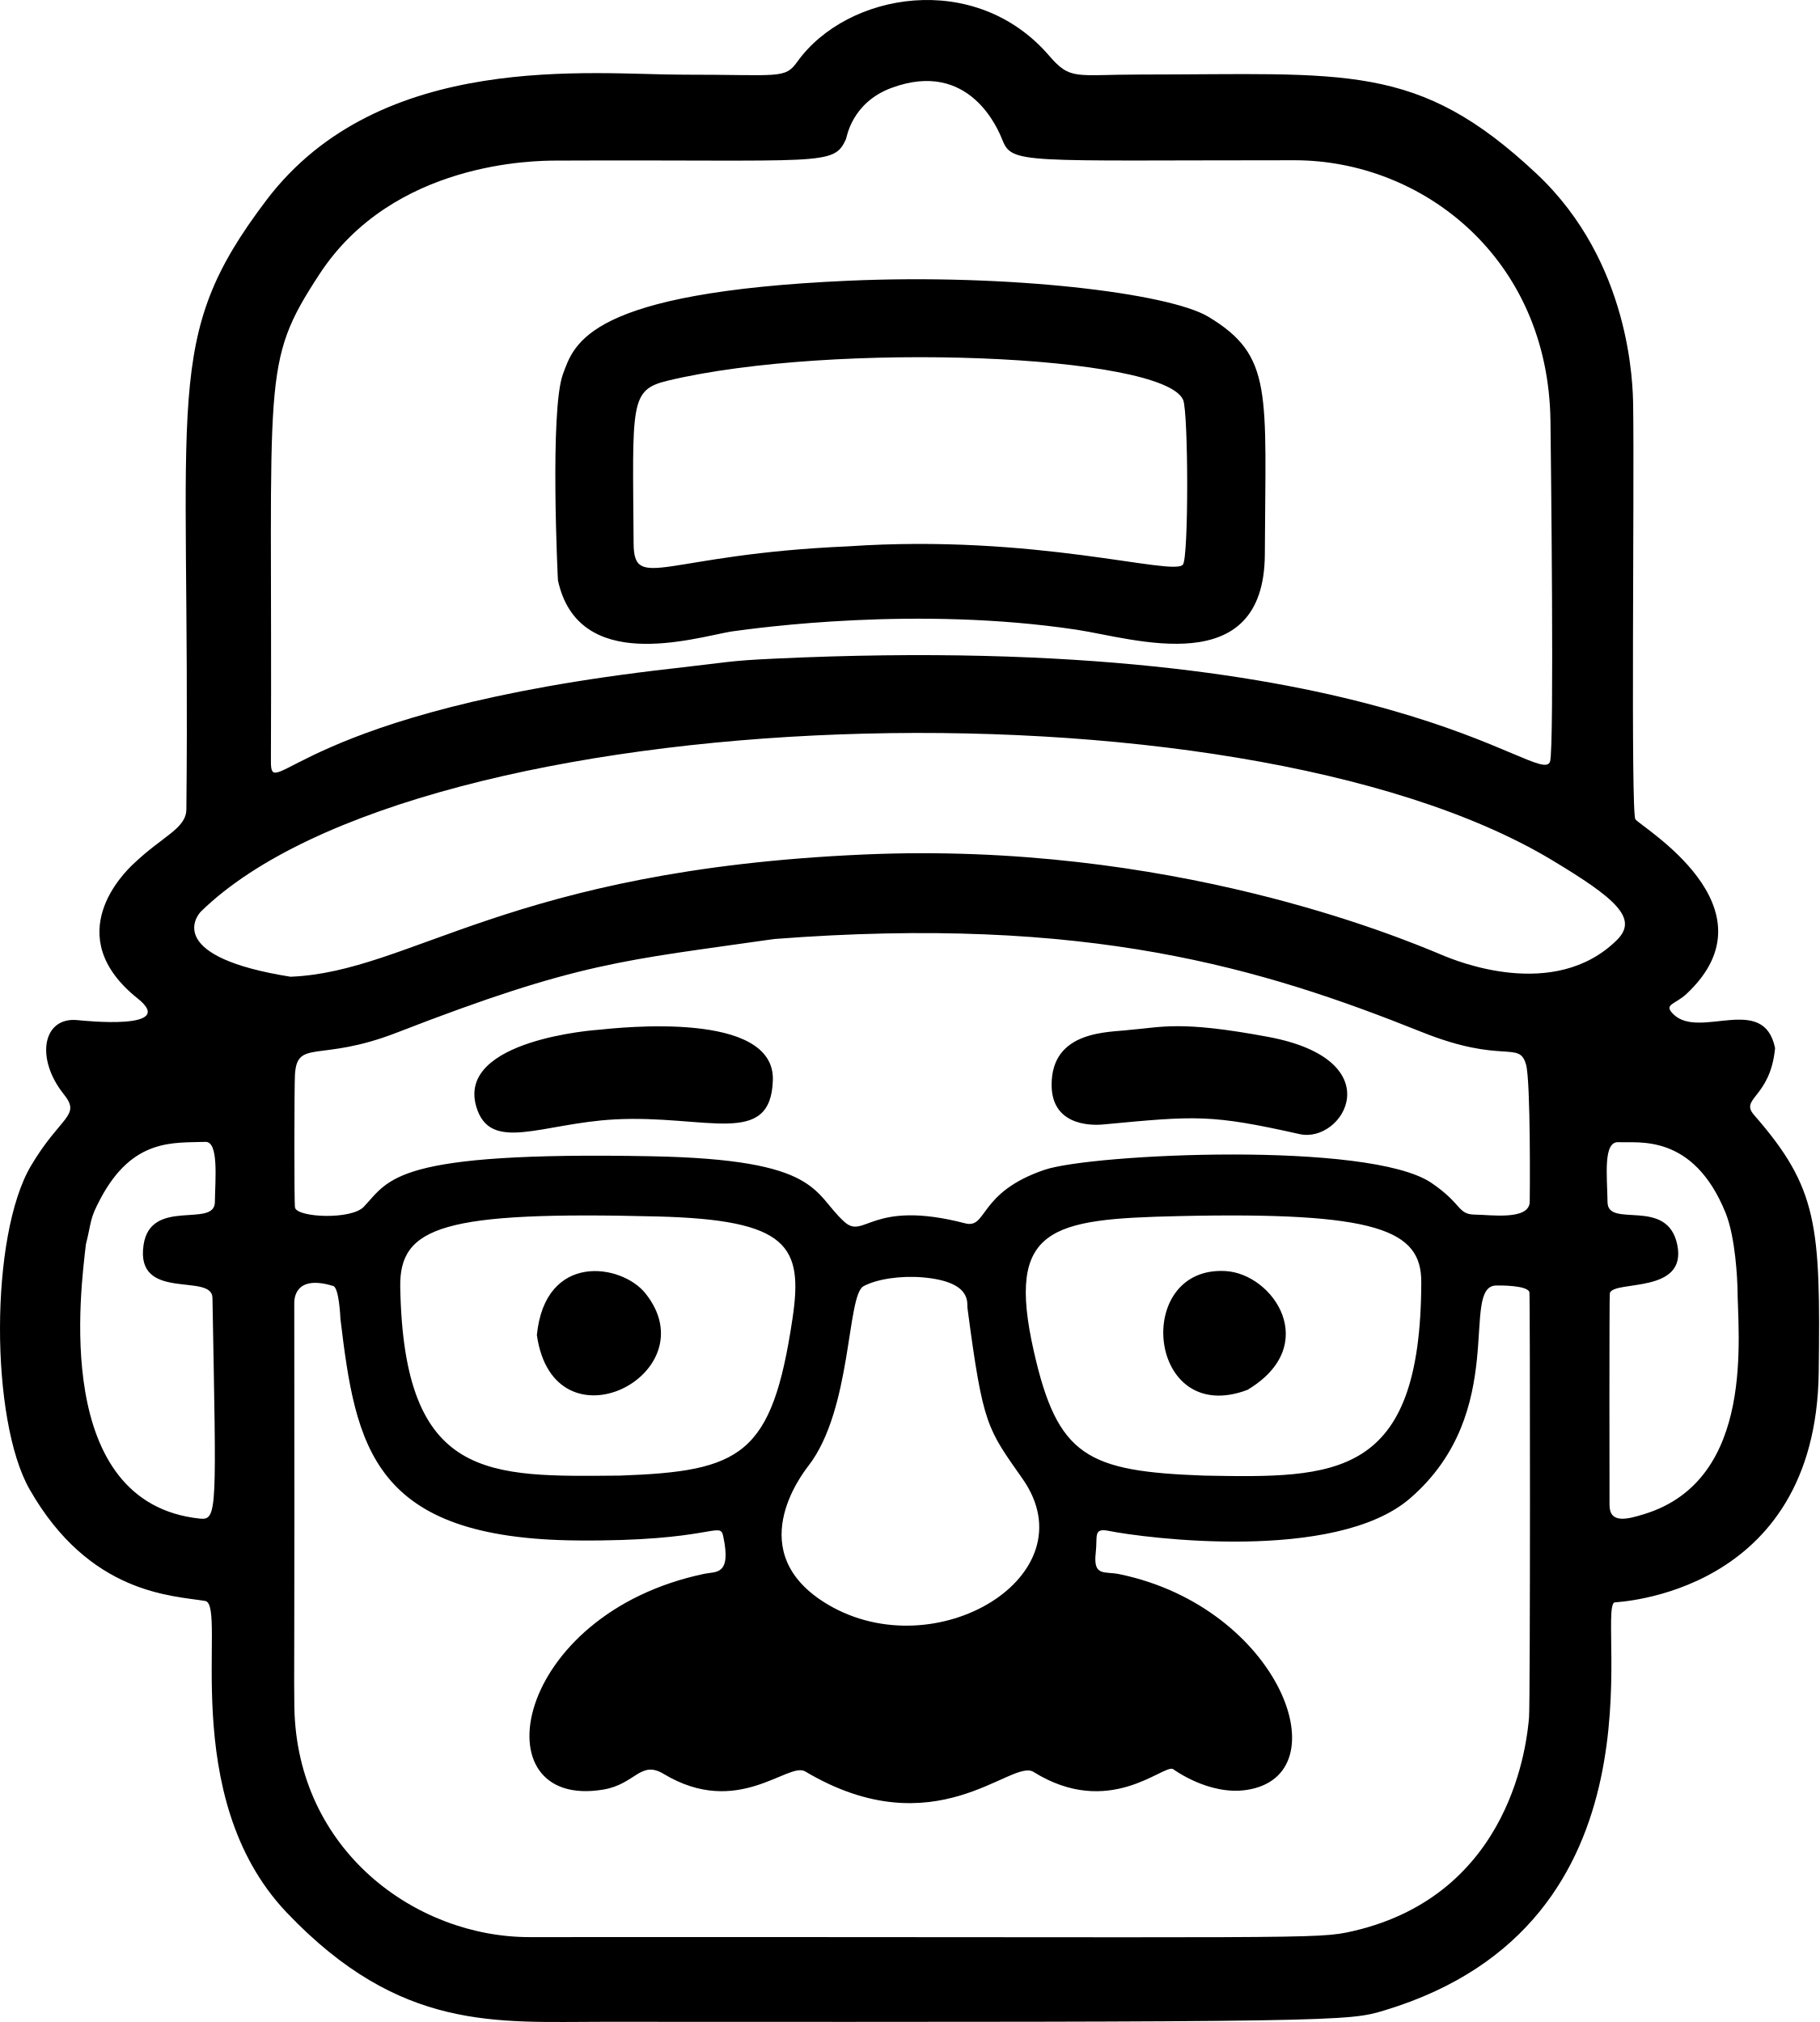
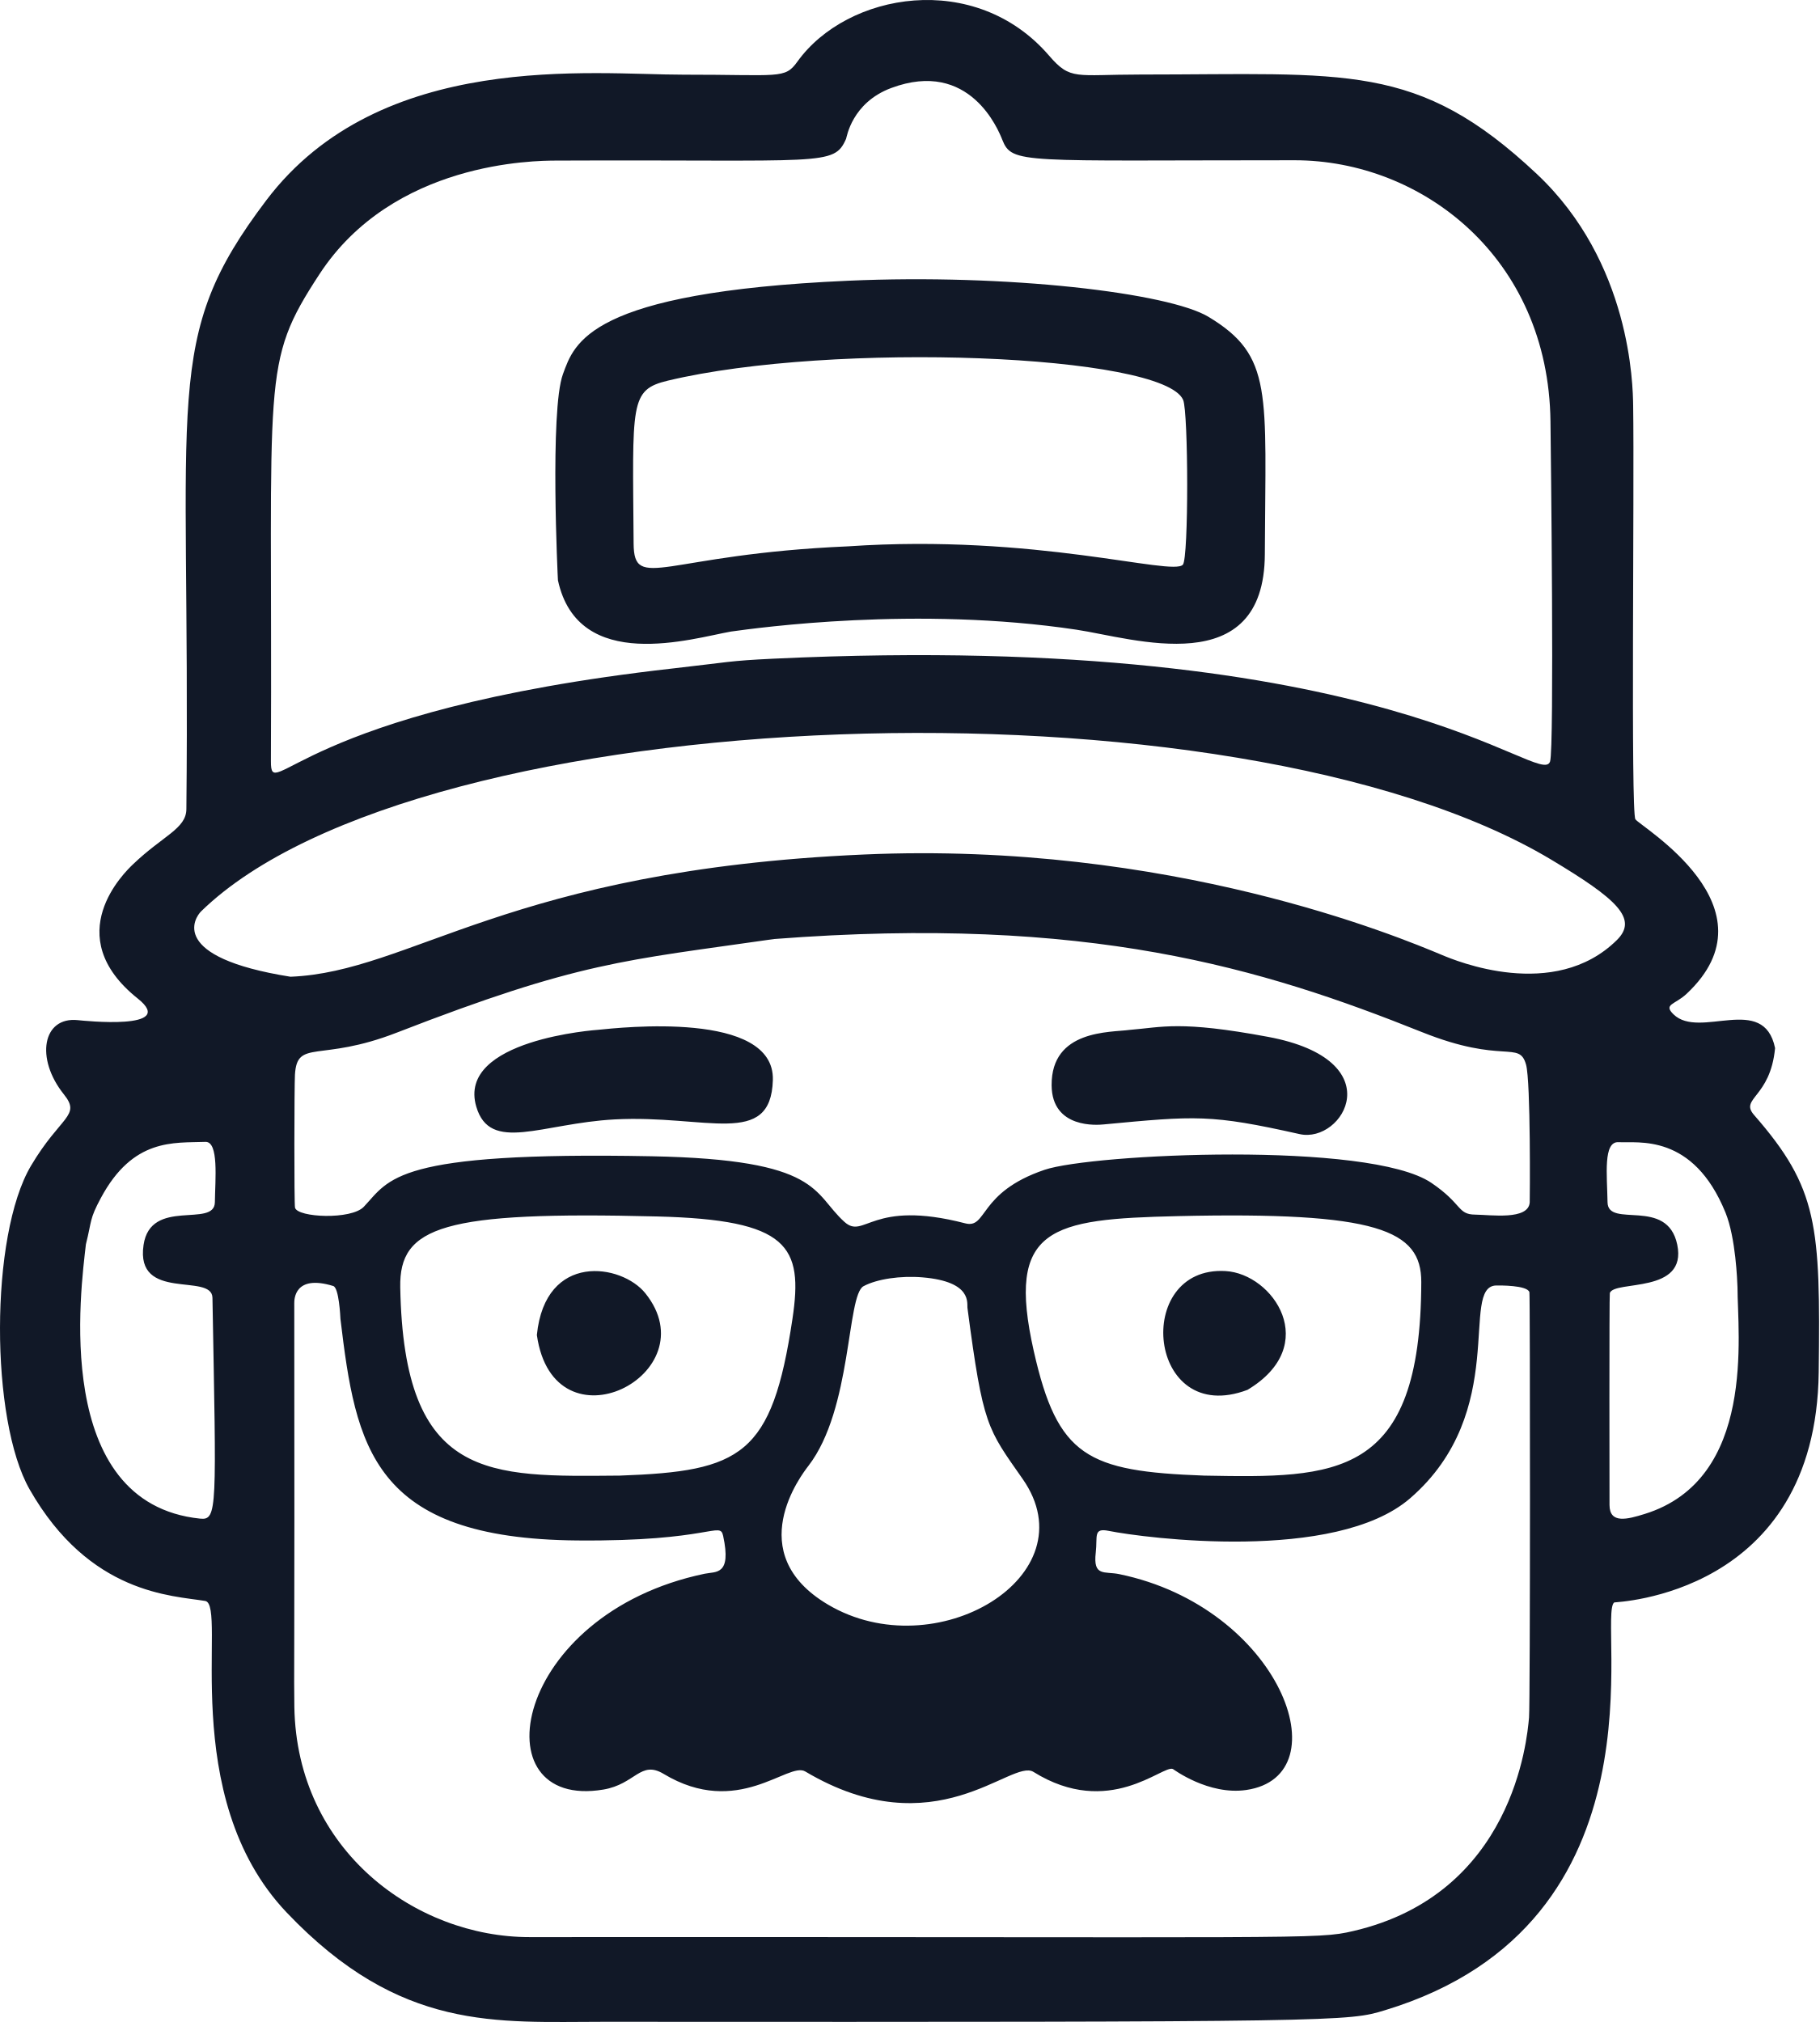
- <svg xmlns="http://www.w3.org/2000/svg" width="100%" height="100%" viewBox="0 0 450 500" version="1.1" xml:space="preserve" style="fill-rule:evenodd;clip-rule:evenodd;stroke-linejoin:round;stroke-miterlimit:2;">
+ <svg xmlns="http://www.w3.org/2000/svg" width="100%" height="100%" viewBox="0 0 450 500" version="1.1" xml:space="preserve" style="fill:#111827;fill-rule:evenodd;clip-rule:evenodd;stroke-linejoin:round;stroke-miterlimit:2;">
  <g transform="matrix(1,0,0,1,-175.1139,-150)">
    <g transform="matrix(0.912717,0,0,0.912717,34.91328,34.91328)">
      <path d="M634.472,410.048C633.194,423.561 624.785,423.601 628.78,428.174C646.132,448.038 646.779,458.055 646.293,497.875C645.552,558.489 591.084,560.108 590.905,560.234C586.101,563.62 606.699,647.107 528.798,670.715C518.81,673.742 518.689,673.966 317.173,673.852C288.183,673.836 262.101,676.646 231.288,644.263C201.249,612.693 215.322,560.863 209.2,559.837C200.333,558.351 177.9,558.124 161.625,529.596C150.953,510.889 150.789,460.827 162.015,441.91C170.043,428.382 175.637,428.48 170.919,422.592C163.077,412.804 165.177,401.467 174.702,402.478C176.074,402.623 201.886,405.362 190.934,396.63C169.513,379.551 187.511,362.296 189.612,360.282C197.761,352.469 204.041,350.63 204.096,345.324C205.269,231.844 197.314,217.924 225.761,180.339C256.682,139.485 314.236,146.347 338.762,146.324C364.861,146.3 366.172,147.597 369.612,142.801C383.096,124.009 417.792,117.933 437.798,141.164C443.656,147.966 444.902,146.285 462.547,146.285C518.499,146.283 537.541,142.796 569.897,173.198C595.434,197.192 595.942,230.486 596.024,235.922C596.374,258.892 595.357,346.112 596.631,348.057C597.913,350.012 635.502,371.922 610.489,395.357C607.343,398.304 604.106,398.132 606.963,400.91C614.055,407.809 631.394,395.092 634.472,410.048ZM363.291,380.502C322.605,386.357 310.708,386.591 261.081,405.867C240.208,413.975 234.097,407.472 233.508,417.261C233.33,420.233 233.267,452.344 233.531,453.304C234.266,455.97 248.781,456.614 252.166,453.039C259.222,445.588 260.23,438.019 330.114,439.355C376.21,440.237 373.686,449.323 382.352,457.126C387.802,462.032 389.545,450.903 415.061,457.523C421.138,459.1 418.505,449.153 436.585,443.023C449.38,438.686 524.517,435.132 541.364,446.563C549.823,452.302 548.375,455.115 553.216,455.166C557.463,455.212 567.657,456.745 568.005,451.848C568.044,451.306 568.306,419.165 567.012,414.532C565.151,407.869 560.845,414.536 538.844,405.731C495.536,388.398 448.378,373.942 363.291,380.502ZM315.654,405.094C321.469,404.519 363.531,399.785 362.974,418.716C362.429,437.219 344.921,428.032 320.079,429.374C300.35,430.439 286.354,438.594 282.628,425.908C277.272,407.669 315.58,405.105 315.654,405.094ZM459.605,405.119C468.531,404.395 473.162,402.539 497.129,407.007C530.975,413.317 517.457,435.991 505.682,433.355C481.51,427.944 477.64,428.369 452.529,430.734C451.127,430.866 438.563,432.049 438.489,420.12C438.396,405.02 454.336,405.84 459.605,405.119ZM232.295,390.717C265.079,389.41 291.377,361.821 387.671,357.599C470.524,353.966 532.571,379.938 544.304,384.849C547.807,386.315 574.618,397.538 591.601,380.794C597.464,375.014 591.67,369.681 573.799,358.98C488.065,307.643 267.424,315.208 208.107,372.982C206.388,374.656 199.057,385.433 232.295,390.717ZM245.834,483.437C245.799,482.707 245.435,474.985 243.888,474.509C233.316,471.255 233.324,478.234 233.325,479.158C233.439,579.89 233.198,579.807 233.348,588.558C234.014,627.589 266.396,650.924 297.023,650.908C510.026,650.796 510.081,651.609 520.181,649.268C563.515,639.223 567.281,597.417 567.818,591.448C568.162,587.636 568.121,476.903 567.921,476.189C567.38,474.252 559.694,474.355 558.963,474.365C548.853,474.501 562.8,508.468 535.622,532.009C515.356,549.562 463.517,542.777 453.944,540.846C449.69,539.989 450.96,542.328 450.446,546.73C449.675,553.343 452.809,551.744 456.791,552.565C500.35,561.541 517.412,607.223 491.233,611.046C480.981,612.544 471.48,605.426 471.342,605.365C468.616,604.163 454.046,618.911 433.568,606.146C427.602,602.427 407.043,627.023 371.742,606.027C367.132,603.284 353.522,618.805 333.39,606.691C327.096,602.903 325.756,609.476 317.038,610.937C283.172,616.611 292.284,563.356 344.498,552.46C347.542,551.825 351.836,552.981 349.506,542.204C348.616,538.086 346.371,543.759 309.985,543.445C254.397,542.967 249.996,518.101 245.834,483.437ZM415.702,480.546C415.462,479.341 417.237,473.322 403.518,472.164C397.625,471.666 391.168,472.594 387.529,474.563C382.954,477.039 384.461,507.859 372.618,523.216C370.764,525.62 354.382,546.862 377.871,560.801C407.085,578.138 448.96,553.012 430.661,526.81C421.047,513.046 419.928,512.596 415.702,480.546ZM176.878,463.212C175.543,475.045 167.456,533.337 207.81,537.531C212.579,538.027 212.191,534.937 211.161,477.69C211.037,470.812 190.213,478.914 192.496,463.395C194.397,450.469 211.732,458.896 211.818,451.799C211.893,445.651 212.936,435.321 209.244,435.456C200.681,435.77 189.668,434.376 180.93,450.659C177.773,456.543 178.523,456.676 176.878,463.212ZM335.802,307.204C350.989,305.497 350.887,305.125 363.204,304.544C530.117,296.673 570.958,339.952 573.515,332.408C574.695,328.925 573.715,247.604 573.627,240.23C573.092,195.878 538.804,169.509 504.288,169.51C430.194,169.51 427.786,170.641 425.12,163.946C424.138,161.48 416.37,141.969 395.035,149.936C384.35,153.925 382.975,163.327 382.813,163.693C379.488,171.228 376.849,169.289 304.218,169.6C298.53,169.624 260.126,169.789 240.135,200.392C224.135,224.885 227.445,226.919 226.999,332.322C226.949,344.26 233.834,318.688 335.802,307.204ZM351.627,297.198C341.259,299.017 310.241,308.725 304.753,283.299C304.722,283.153 302.496,237.251 306.11,227.449C309.207,219.05 312.894,205.291 383.358,202.151C426.499,200.228 470.197,205.431 480.984,211.931C498.574,222.53 496.421,232.33 496.25,276.218C496.115,310.856 460.612,299.005 445.225,296.695C402.035,290.213 359.044,296.17 351.627,297.198ZM383.351,274.112C434.117,270.639 471.209,282.267 474.045,279.079C475.645,277.281 475.54,237.771 474.121,234.446C468.828,222.039 379.216,218.541 334.572,229.208C324.109,231.708 324.985,235.178 325.253,273.342C325.345,286.593 333.463,276.267 383.351,274.112ZM479.804,525.875C515.302,526.518 538.533,526.952 538.628,473.412C538.653,459.363 526.875,454.325 472.61,455.575C438.196,456.367 426.086,458.601 433.655,492.143C440.108,520.744 448.142,524.718 479.804,525.875ZM491.551,502.641C464.37,512.921 460.348,469.032 485.581,470.455C498.545,471.186 511.683,490.585 491.551,502.641ZM321.508,525.874C354.48,524.709 362.747,520.441 368.285,483.39C371.231,463.686 367.295,456.562 331.586,455.664C273.637,454.206 261.732,458.342 262.033,474.85C262.992,527.476 286.091,526.156 321.508,525.874ZM299.043,487.79C301.307,465.212 322.012,468.471 328.435,476.479C345.953,498.321 303.65,520.001 299.043,487.79ZM624.29,474.844C624.232,473.207 623.82,461.454 621.041,454.623C612.231,432.969 597.228,435.845 592.095,435.535C587.842,435.278 588.97,444.425 589.086,451.823C589.199,459.015 605.284,450.307 607.973,463.324C610.75,476.761 590.972,472.862 589.709,476.4C589.53,476.902 589.613,532.24 589.622,533.85C589.651,539.034 594.484,537.711 599.137,536.269C629.446,526.874 624.282,487.362 624.29,474.844Z" />
    </g>
  </g>
</svg>
